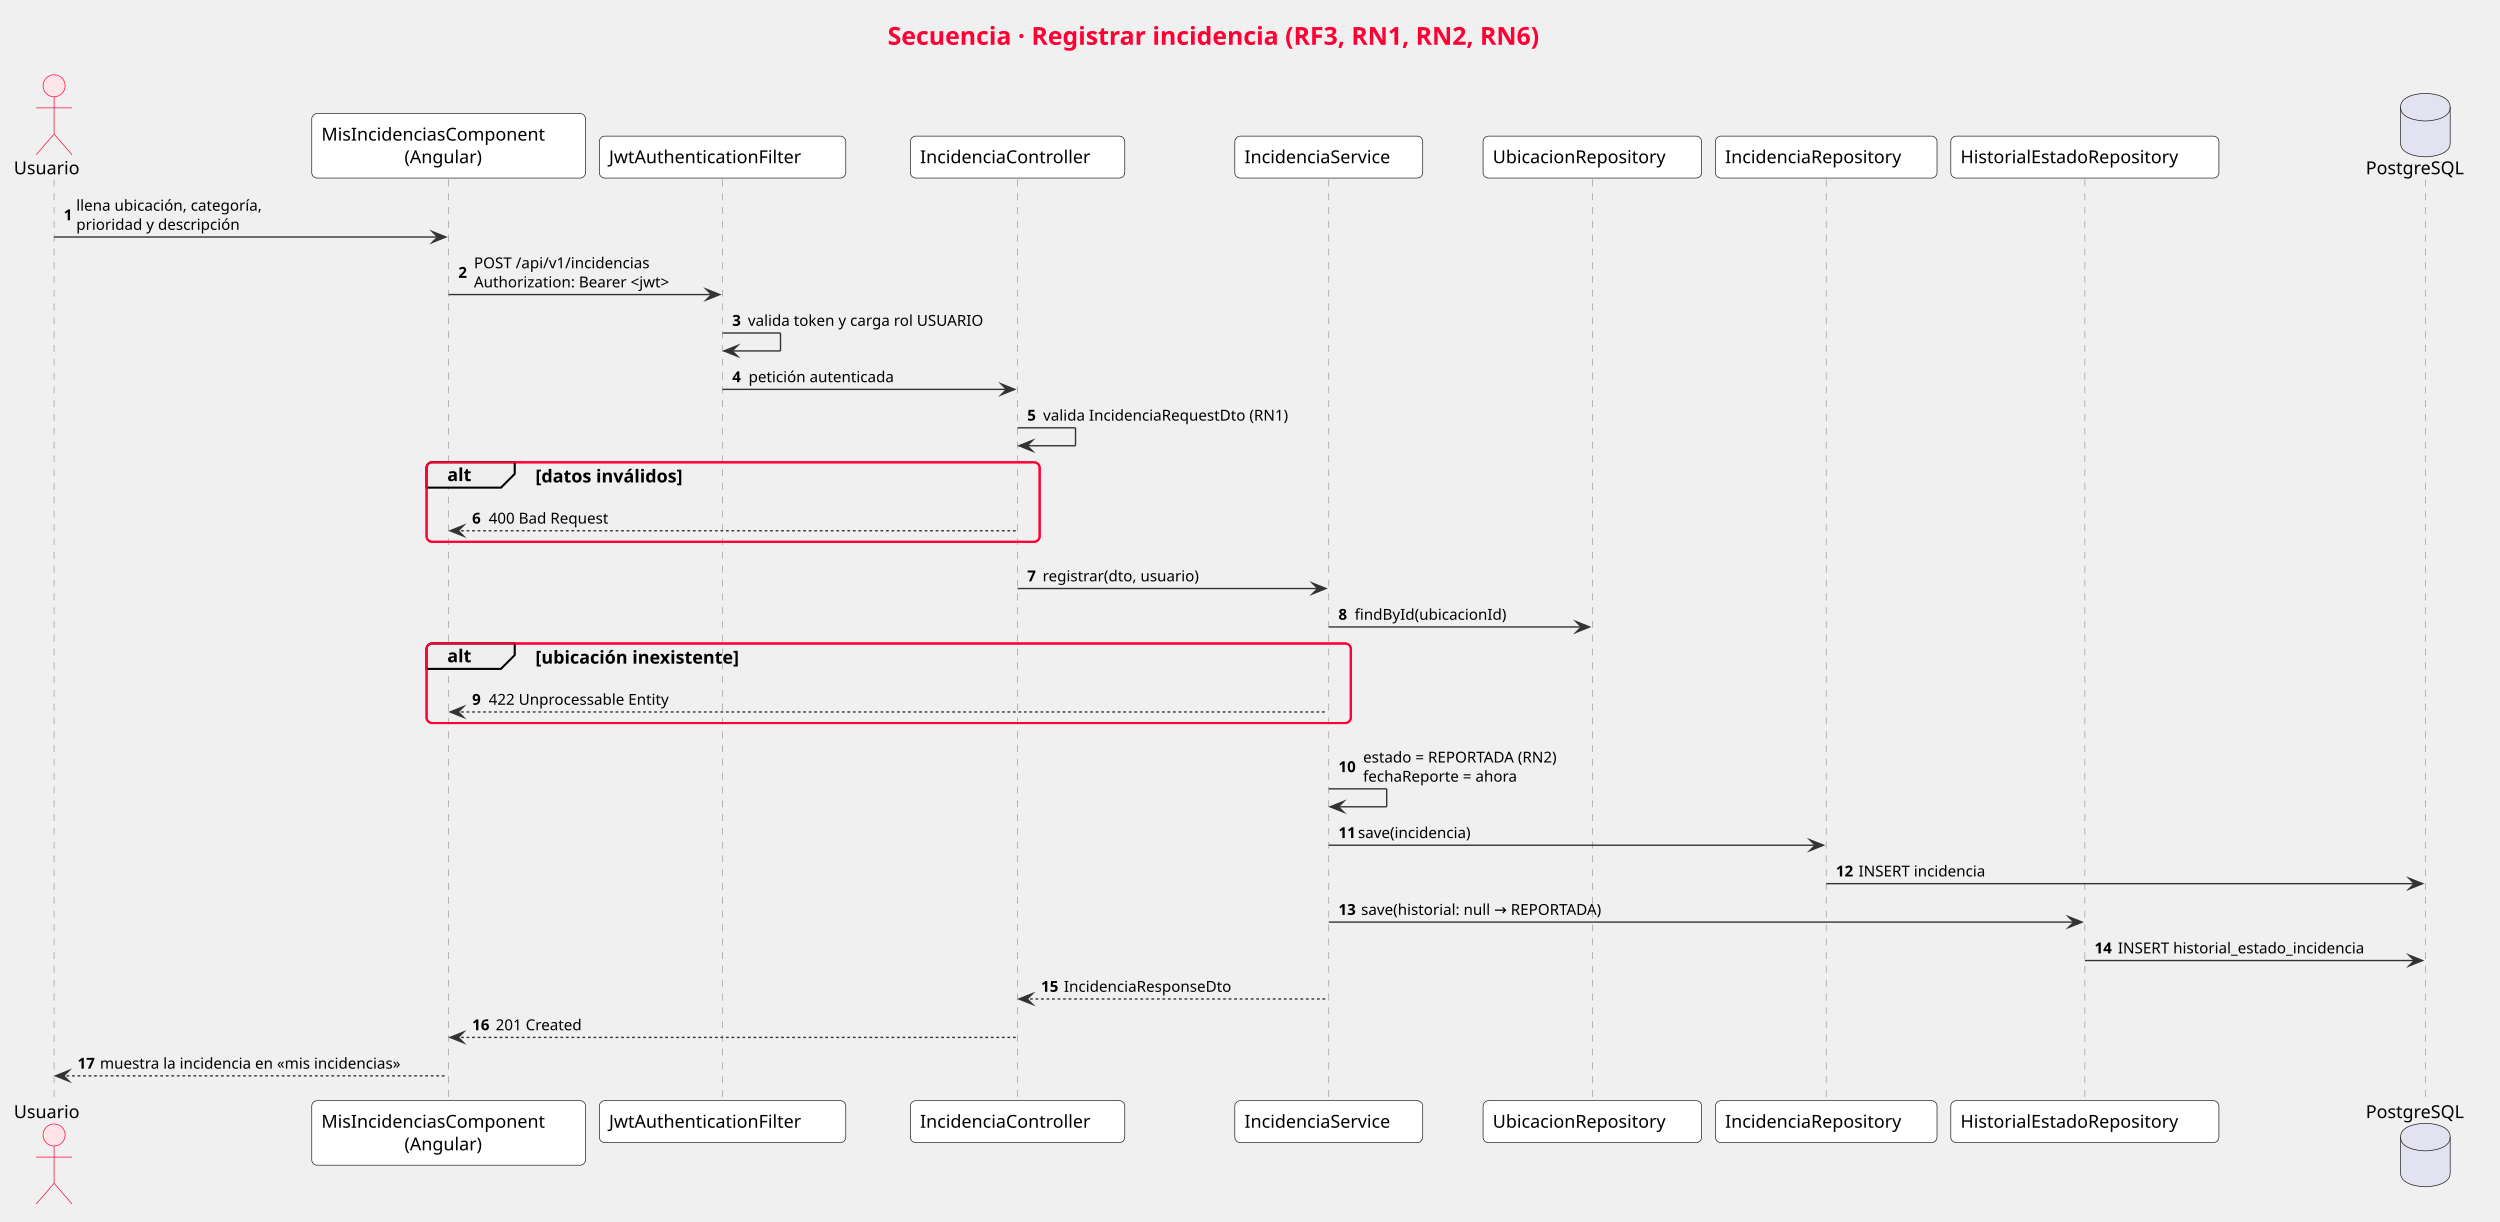
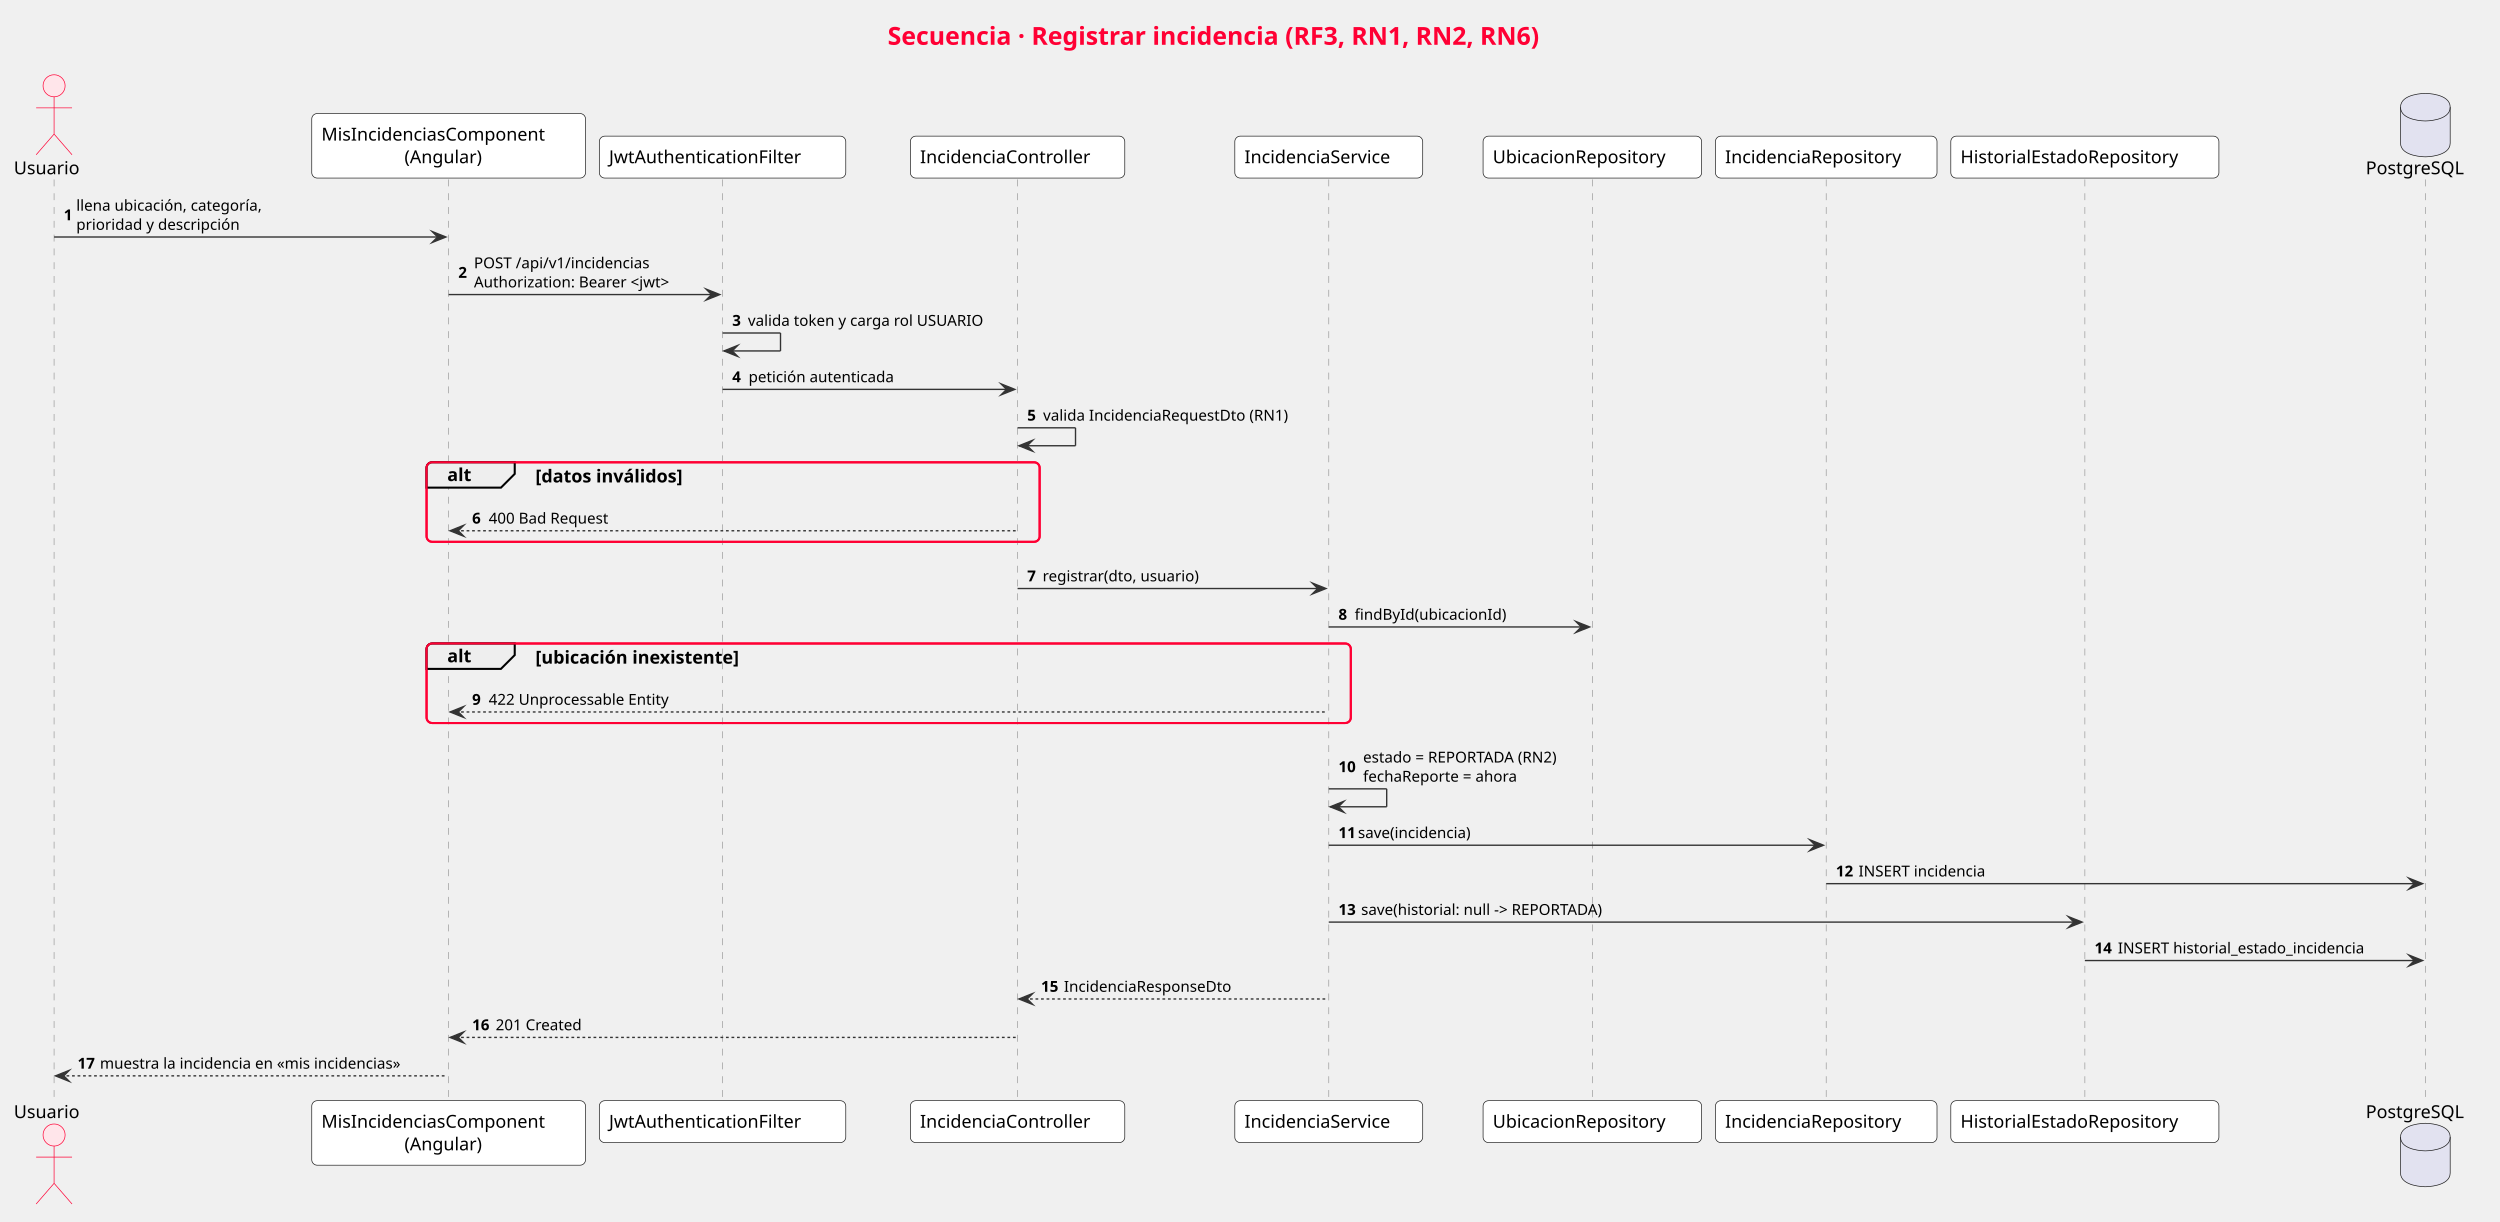
<svg xmlns="http://www.w3.org/2000/svg" version="1.1" data-diagram-type="SEQUENCE" style="width:1812px;height:885px;background:#FFFFFF;" width="1812px" height="885px" viewBox="0 0 1812 885" zoomAndPan="magnify" preserveAspectRatio="none" contentStyleType="text/css">
  <defs />
  <g font-family="sans-serif" lengthAdjust="spacing">
    <g class="title" data-source-line="3">
      <text x="643.365" y="32.46" fill="#FF0034" font-size="18" textLength="523.356" font-weight="700" font-family="Sora">Secuencia · Registrar incidencia (RF3, RN1, RN2, RN6)</text>
    </g>
    <rect x="309.177" y="335.079" width="444.355" height="57.62" fill="none" style="stroke:#FF0034;stroke-width:1.5;" rx="4" ry="4" />
    <rect x="309.177" y="466.419" width="669.904" height="57.62" fill="none" style="stroke:#FF0034;stroke-width:1.5;" rx="4" ry="4" />
    <g class="participant-lifeline" data-qualified-name="Usuario" data-entity-uid="part1" id="part1-lifeline" data-source-line="4">
      <g>
        <rect x="35.702" y="130.06" width="8" height="667.718" fill="#000" fill-opacity="0" />
        <line x1="39.202" y1="130.06" x2="39.202" y2="797.778" style="stroke:#999;stroke-width:0.5;stroke-dasharray:5,5;" />
      </g>
    </g>
    <g class="participant-lifeline" data-qualified-name="UI" data-entity-uid="part2" id="part2-lifeline" data-source-line="5">
      <g>
        <rect x="321.677" y="130.06" width="8" height="667.718" fill="#000" fill-opacity="0" />
        <line x1="325.177" y1="130.06" x2="325.177" y2="797.778" style="stroke:#999;stroke-width:0.5;stroke-dasharray:5,5;" />
      </g>
    </g>
    <g class="participant-lifeline" data-qualified-name="F" data-entity-uid="part3" id="part3-lifeline" data-source-line="6">
      <g>
        <rect x="520.209" y="130.06" width="8" height="667.718" fill="#000" fill-opacity="0" />
        <line x1="523.709" y1="130.06" x2="523.709" y2="797.778" style="stroke:#999;stroke-width:0.5;stroke-dasharray:5,5;" />
      </g>
    </g>
    <g class="participant-lifeline" data-qualified-name="C" data-entity-uid="part4" id="part4-lifeline" data-source-line="7">
      <g>
        <rect x="734.032" y="130.06" width="8" height="667.718" fill="#000" fill-opacity="0" />
        <line x1="737.532" y1="130.06" x2="737.532" y2="797.778" style="stroke:#999;stroke-width:0.5;stroke-dasharray:5,5;" />
      </g>
    </g>
    <g class="participant-lifeline" data-qualified-name="S" data-entity-uid="part5" id="part5-lifeline" data-source-line="8">
      <g>
        <rect x="959.581" y="130.06" width="8" height="667.718" fill="#000" fill-opacity="0" />
        <line x1="963.081" y1="130.06" x2="963.081" y2="797.778" style="stroke:#999;stroke-width:0.5;stroke-dasharray:5,5;" />
      </g>
    </g>
    <g class="participant-lifeline" data-qualified-name="RU" data-entity-uid="part6" id="part6-lifeline" data-source-line="9">
      <g>
        <rect x="1150.638" y="130.06" width="8" height="667.718" fill="#000" fill-opacity="0" />
        <line x1="1154.138" y1="130.06" x2="1154.138" y2="797.778" style="stroke:#999;stroke-width:0.5;stroke-dasharray:5,5;" />
      </g>
    </g>
    <g class="participant-lifeline" data-qualified-name="RI" data-entity-uid="part7" id="part7-lifeline" data-source-line="10">
      <g>
        <rect x="1320.14" y="130.06" width="8" height="667.718" fill="#000" fill-opacity="0" />
        <line x1="1323.64" y1="130.06" x2="1323.64" y2="797.778" style="stroke:#999;stroke-width:0.5;stroke-dasharray:5,5;" />
      </g>
    </g>
    <g class="participant-lifeline" data-qualified-name="RH" data-entity-uid="part8" id="part8-lifeline" data-source-line="11">
      <g>
        <rect x="1507.602" y="130.06" width="8" height="667.718" fill="#000" fill-opacity="0" />
        <line x1="1511.102" y1="130.06" x2="1511.102" y2="797.778" style="stroke:#999;stroke-width:0.5;stroke-dasharray:5,5;" />
      </g>
    </g>
    <g class="participant-lifeline" data-qualified-name="BD" data-entity-uid="part9" id="part9-lifeline" data-source-line="12">
      <g>
        <rect x="1754.396" y="130.06" width="8" height="667.718" fill="#000" fill-opacity="0" />
        <line x1="1757.896" y1="130.06" x2="1757.896" y2="797.778" style="stroke:#999;stroke-width:0.5;stroke-dasharray:5,5;" />
      </g>
    </g>
    <g class="participant participant-head" data-qualified-name="Usuario" data-entity-uid="part1" id="part1-head" data-source-line="4">
      <text x="10" y="126.29" fill="#000" font-size="13" textLength="52.403" font-family="Sora">Usuario</text>
      <ellipse cx="39.202" cy="62.18" rx="8" ry="8" fill="#FFE5EA" style="stroke:#FF0034;stroke-width:0.5;" />
      <path d="M39.202,70.18 L39.202,97.18 M26.202,78.18 L52.202,78.18 M39.202,97.18 L26.202,112.18 M39.202,97.18 L52.202,112.18" style="stroke:#FF0034;stroke-width:0.5;" fill="none" />
    </g>
    <g class="participant participant-head" data-qualified-name="UI" data-entity-uid="part2" id="part2-head" data-source-line="5">
      <rect x="225.955" y="82.3" width="198.444" height="46.76" fill="#FFF" style="stroke:#1A1A1A;stroke-width:0.5;" rx="4" ry="4" />
      <text x="232.955" y="101.91" fill="#000" font-size="13" textLength="184.444" font-family="Sora">MisIncidenciasComponent</text>
      <text x="293.132" y="118.29" fill="#000" font-size="13" textLength="64.09" font-family="Sora">(Angular)</text>
    </g>
    <g class="participant participant-head" data-qualified-name="F" data-entity-uid="part3" id="part3-head" data-source-line="6">
      <rect x="434.399" y="98.68" width="178.619" height="30.38" fill="#FFF" style="stroke:#1A1A1A;stroke-width:0.5;" rx="4" ry="4" />
      <text x="441.399" y="118.29" fill="#000" font-size="13" textLength="164.619" font-family="Sora">JwtAuthenticationFilter</text>
    </g>
    <g class="participant participant-head" data-qualified-name="C" data-entity-uid="part4" id="part4-head" data-source-line="7">
      <rect x="659.825" y="98.68" width="155.414" height="30.38" fill="#FFF" style="stroke:#1A1A1A;stroke-width:0.5;" rx="4" ry="4" />
      <text x="666.825" y="118.29" fill="#000" font-size="13" textLength="141.414" font-family="Sora">IncidenciaController</text>
    </g>
    <g class="participant participant-head" data-qualified-name="S" data-entity-uid="part5" id="part5-head" data-source-line="8">
      <rect x="894.988" y="98.68" width="136.187" height="30.38" fill="#FFF" style="stroke:#1A1A1A;stroke-width:0.5;" rx="4" ry="4" />
      <text x="901.988" y="118.29" fill="#000" font-size="13" textLength="122.187" font-family="Sora">IncidenciaService</text>
    </g>
    <g class="participant participant-head" data-qualified-name="RU" data-entity-uid="part6" id="part6-head" data-source-line="9">
      <rect x="1074.935" y="98.68" width="158.404" height="30.38" fill="#FFF" style="stroke:#1A1A1A;stroke-width:0.5;" rx="4" ry="4" />
      <text x="1081.935" y="118.29" fill="#000" font-size="13" textLength="144.404" font-family="Sora">UbicacionRepository</text>
    </g>
    <g class="participant participant-head" data-qualified-name="RI" data-entity-uid="part7" id="part7-head" data-source-line="10">
      <rect x="1243.34" y="98.68" width="160.601" height="30.38" fill="#FFF" style="stroke:#1A1A1A;stroke-width:0.5;" rx="4" ry="4" />
      <text x="1250.34" y="118.29" fill="#000" font-size="13" textLength="146.601" font-family="Sora">IncidenciaRepository</text>
    </g>
    <g class="participant participant-head" data-qualified-name="RH" data-entity-uid="part8" id="part8-head" data-source-line="11">
      <rect x="1413.941" y="98.68" width="194.323" height="30.38" fill="#FFF" style="stroke:#1A1A1A;stroke-width:0.5;" rx="4" ry="4" />
      <text x="1420.941" y="118.29" fill="#000" font-size="13" textLength="180.323" font-family="Sora">HistorialEstadoRepository</text>
    </g>
    <g class="participant participant-head" data-qualified-name="BD" data-entity-uid="part9" id="part9-head" data-source-line="12">
      <text x="1714.707" y="126.29" fill="#000" font-size="13" textLength="80.379" font-family="Sora">PostgreSQL</text>
      <path d="M1739.896,77.68 C1739.896,67.68 1757.896,67.68 1757.896,67.68 C1757.896,67.68 1775.896,67.68 1775.896,77.68 L1775.896,103.68 C1775.896,113.68 1757.896,113.68 1757.896,113.68 C1757.896,113.68 1739.896,113.68 1739.896,103.68 L1739.896,77.68" style="stroke:#1A1A1A;stroke-width:0.5;" fill="#E2E2F0" />
      <path d="M1739.896,77.68 C1739.896,87.68 1757.896,87.68 1757.896,87.68 C1757.896,87.68 1775.896,87.68 1775.896,77.68" style="stroke:#1A1A1A;stroke-width:0.5;" fill="none" />
    </g>
    <g class="participant participant-tail" data-qualified-name="Usuario" data-entity-uid="part1" id="part1-tail" data-source-line="4">
      <text x="10" y="810.388" fill="#000" font-size="13" textLength="52.403" font-family="Sora">Usuario</text>
      <ellipse cx="39.202" cy="822.658" rx="8" ry="8" fill="#FFE5EA" style="stroke:#FF0034;stroke-width:0.5;" />
      <path d="M39.202,830.658 L39.202,857.658 M26.202,838.658 L52.202,838.658 M39.202,857.658 L26.202,872.658 M39.202,857.658 L52.202,872.658" style="stroke:#FF0034;stroke-width:0.5;" fill="none" />
    </g>
    <g class="participant participant-tail" data-qualified-name="UI" data-entity-uid="part2" id="part2-tail" data-source-line="5">
      <rect x="225.955" y="797.778" width="198.444" height="46.76" fill="#FFF" style="stroke:#1A1A1A;stroke-width:0.5;" rx="4" ry="4" />
      <text x="232.955" y="817.388" fill="#000" font-size="13" textLength="184.444" font-family="Sora">MisIncidenciasComponent</text>
      <text x="293.132" y="833.768" fill="#000" font-size="13" textLength="64.09" font-family="Sora">(Angular)</text>
    </g>
    <g class="participant participant-tail" data-qualified-name="F" data-entity-uid="part3" id="part3-tail" data-source-line="6">
      <rect x="434.399" y="797.778" width="178.619" height="30.38" fill="#FFF" style="stroke:#1A1A1A;stroke-width:0.5;" rx="4" ry="4" />
      <text x="441.399" y="817.388" fill="#000" font-size="13" textLength="164.619" font-family="Sora">JwtAuthenticationFilter</text>
    </g>
    <g class="participant participant-tail" data-qualified-name="C" data-entity-uid="part4" id="part4-tail" data-source-line="7">
      <rect x="659.825" y="797.778" width="155.414" height="30.38" fill="#FFF" style="stroke:#1A1A1A;stroke-width:0.5;" rx="4" ry="4" />
      <text x="666.825" y="817.388" fill="#000" font-size="13" textLength="141.414" font-family="Sora">IncidenciaController</text>
    </g>
    <g class="participant participant-tail" data-qualified-name="S" data-entity-uid="part5" id="part5-tail" data-source-line="8">
      <rect x="894.988" y="797.778" width="136.187" height="30.38" fill="#FFF" style="stroke:#1A1A1A;stroke-width:0.5;" rx="4" ry="4" />
      <text x="901.988" y="817.388" fill="#000" font-size="13" textLength="122.187" font-family="Sora">IncidenciaService</text>
    </g>
    <g class="participant participant-tail" data-qualified-name="RU" data-entity-uid="part6" id="part6-tail" data-source-line="9">
      <rect x="1074.935" y="797.778" width="158.404" height="30.38" fill="#FFF" style="stroke:#1A1A1A;stroke-width:0.5;" rx="4" ry="4" />
      <text x="1081.935" y="817.388" fill="#000" font-size="13" textLength="144.404" font-family="Sora">UbicacionRepository</text>
    </g>
    <g class="participant participant-tail" data-qualified-name="RI" data-entity-uid="part7" id="part7-tail" data-source-line="10">
      <rect x="1243.34" y="797.778" width="160.601" height="30.38" fill="#FFF" style="stroke:#1A1A1A;stroke-width:0.5;" rx="4" ry="4" />
      <text x="1250.34" y="817.388" fill="#000" font-size="13" textLength="146.601" font-family="Sora">IncidenciaRepository</text>
    </g>
    <g class="participant participant-tail" data-qualified-name="RH" data-entity-uid="part8" id="part8-tail" data-source-line="11">
      <rect x="1413.941" y="797.778" width="194.323" height="30.38" fill="#FFF" style="stroke:#1A1A1A;stroke-width:0.5;" rx="4" ry="4" />
      <text x="1420.941" y="817.388" fill="#000" font-size="13" textLength="180.323" font-family="Sora">HistorialEstadoRepository</text>
    </g>
    <g class="participant participant-tail" data-qualified-name="BD" data-entity-uid="part9" id="part9-tail" data-source-line="12">
      <text x="1714.707" y="810.388" fill="#000" font-size="13" textLength="80.379" font-family="Sora">PostgreSQL</text>
      <path d="M1739.896,824.158 C1739.896,814.158 1757.896,814.158 1757.896,814.158 C1757.896,814.158 1775.896,814.158 1775.896,824.158 L1775.896,850.158 C1775.896,860.158 1757.896,860.158 1757.896,860.158 C1757.896,860.158 1739.896,860.158 1739.896,850.158 L1739.896,824.158" style="stroke:#1A1A1A;stroke-width:0.5;" fill="#E2E2F0" />
      <path d="M1739.896,824.158 C1739.896,834.158 1757.896,834.158 1757.896,834.158 C1757.896,834.158 1775.896,834.158 1775.896,824.158" style="stroke:#1A1A1A;stroke-width:0.5;" fill="none" />
    </g>
    <g class="message" data-entity-1="part1" data-entity-2="part2" id="msg1" data-source-line="13">
      <polygon points="313.177,167.78,323.177,171.78,313.177,175.78,317.177,171.78" fill="#333" style="stroke:#333;stroke-width:1;stroke-linejoin:miter;stroke-miterlimit:10;" />
      <line x1="39.202" y1="171.78" x2="319.177" y2="171.78" style="stroke:#333;stroke-width:1;" />
      <text x="46.202" y="159.66" fill="#000" font-size="11" font-weight="700" font-family="Sora">1</text>
      <text x="55.275" y="152.73" fill="#000" font-size="11" textLength="150.842" font-family="Sora">llena ubicación, categoría,</text>
      <text x="55.275" y="166.59" fill="#000" font-size="11" textLength="134.21" font-family="Sora">prioridad y descripción</text>
    </g>
    <g class="message" data-entity-1="part2" data-entity-2="part3" id="msg2" data-source-line="14">
      <polygon points="511.709,209.499,521.709,213.499,511.709,217.499,515.709,213.499" fill="#333" style="stroke:#333;stroke-width:1;stroke-linejoin:miter;stroke-miterlimit:10;" />
      <line x1="325.177" y1="213.499" x2="517.709" y2="213.499" style="stroke:#333;stroke-width:1;" />
      <text x="332.177" y="201.38" fill="#000" font-size="11" font-weight="700" font-family="Sora">2</text>
      <text x="343.517" y="194.45" fill="#000" font-size="11" textLength="143.703" font-family="Sora">POST /api/v1/incidencias</text>
      <text x="343.517" y="208.309" fill="#000" font-size="11" textLength="156.309" font-family="Sora">Authorization: Bearer &lt;jwt&gt;</text>
    </g>
    <g class="message" data-entity-1="part3" data-entity-2="part3" id="msg3" data-source-line="15">
      <line x1="523.709" y1="241.359" x2="565.709" y2="241.359" style="stroke:#333;stroke-width:1;" />
      <line x1="565.709" y1="241.359" x2="565.709" y2="254.359" style="stroke:#333;stroke-width:1;" />
      <line x1="524.709" y1="254.359" x2="565.709" y2="254.359" style="stroke:#333;stroke-width:1;" />
      <polygon points="534.709,250.359,524.709,254.359,534.709,258.359,530.709,254.359" fill="#333" style="stroke:#333;stroke-width:1;stroke-linejoin:miter;stroke-miterlimit:10;" />
      <text x="530.709" y="236.169" fill="#000" font-size="11" font-weight="700" font-family="Sora">3</text>
      <text x="542.07" y="236.169" fill="#000" font-size="11" textLength="188.462" font-family="Sora">valida token y carga rol USUARIO</text>
    </g>
    <g class="message" data-entity-1="part3" data-entity-2="part4" id="msg4" data-source-line="16">
      <polygon points="725.532,278.219,735.532,282.219,725.532,286.219,729.532,282.219" fill="#333" style="stroke:#333;stroke-width:1;stroke-linejoin:miter;stroke-miterlimit:10;" />
      <line x1="523.709" y1="282.219" x2="731.532" y2="282.219" style="stroke:#333;stroke-width:1;" />
      <text x="530.709" y="277.029" fill="#000" font-size="11" font-weight="700" font-family="Sora">4</text>
      <text x="542.554" y="277.029" fill="#000" font-size="11" textLength="119.679" font-family="Sora">petición autenticada</text>
    </g>
    <g class="message" data-entity-1="part4" data-entity-2="part4" id="msg5" data-source-line="17">
      <line x1="737.532" y1="310.079" x2="779.532" y2="310.079" style="stroke:#333;stroke-width:1;" />
      <line x1="779.532" y1="310.079" x2="779.532" y2="323.079" style="stroke:#333;stroke-width:1;" />
      <line x1="738.532" y1="323.079" x2="779.532" y2="323.079" style="stroke:#333;stroke-width:1;" />
      <polygon points="748.532,319.079,738.532,323.079,748.532,327.079,744.532,323.079" fill="#333" style="stroke:#333;stroke-width:1;stroke-linejoin:miter;stroke-miterlimit:10;" />
      <text x="744.532" y="304.889" fill="#000" font-size="11" font-weight="700" font-family="Sora">5</text>
      <text x="756.037" y="304.889" fill="#000" font-size="11" textLength="200.044" font-family="Sora">valida IncidenciaRequestDto (RN1)</text>
    </g>
    <path d="M313.177,335.079 L373.076,335.079 L373.076,343.459 L363.076,353.459 L309.177,353.459 L309.177,339.079 A4,4 0 0 1 313.177,335.079" style="stroke:#000;stroke-width:1.5;" fill="#EEE" />
    <rect x="309.177" y="335.079" width="444.355" height="57.62" fill="none" style="stroke:#FF0034;stroke-width:1.5;" rx="4" ry="4" />
    <text x="324.177" y="348.689" fill="#000" font-size="13" textLength="18.899" font-weight="700" font-family="Sora">alt</text>
    <text x="388.076" y="349.689" fill="#000" font-size="13" textLength="121.069" font-weight="700" font-family="Sora">[datos inválidos]</text>
    <g class="message" data-entity-1="part4" data-entity-2="part2" id="msg6" data-source-line="19">
      <polygon points="336.177,380.699,326.177,384.699,336.177,388.699,332.177,384.699" fill="#333" style="stroke:#333;stroke-width:1;stroke-linejoin:miter;stroke-miterlimit:10;" />
      <line x1="330.177" y1="384.699" x2="736.532" y2="384.699" style="stroke:#333;stroke-width:1;stroke-dasharray:2,2;" />
      <text x="342.177" y="379.509" fill="#000" font-size="11" font-weight="700" font-family="Sora">6</text>
      <text x="354.177" y="379.509" fill="#000" font-size="11" textLength="98.823" font-family="Sora">400 Bad Request</text>
    </g>
    <g class="message" data-entity-1="part4" data-entity-2="part5" id="msg7" data-source-line="21">
      <polygon points="951.081,422.559,961.081,426.559,951.081,430.559,955.081,426.559" fill="#333" style="stroke:#333;stroke-width:1;stroke-linejoin:miter;stroke-miterlimit:10;" />
      <line x1="737.532" y1="426.559" x2="957.081" y2="426.559" style="stroke:#333;stroke-width:1;" />
      <text x="744.532" y="421.369" fill="#000" font-size="11" font-weight="700" font-family="Sora">7</text>
      <text x="755.674" y="421.369" fill="#000" font-size="11" textLength="126.961" font-family="Sora">registrar(dto, usuario)</text>
    </g>
    <g class="message" data-entity-1="part5" data-entity-2="part6" id="msg8" data-source-line="22">
      <polygon points="1142.138,450.419,1152.138,454.419,1142.138,458.419,1146.138,454.419" fill="#333" style="stroke:#333;stroke-width:1;stroke-linejoin:miter;stroke-miterlimit:10;" />
      <line x1="963.081" y1="454.419" x2="1148.138" y2="454.419" style="stroke:#333;stroke-width:1;" />
      <text x="970.081" y="449.229" fill="#000" font-size="11" font-weight="700" font-family="Sora">8</text>
      <text x="981.872" y="449.229" fill="#000" font-size="11" textLength="126.015" font-family="Sora">findById(ubicacionId)</text>
    </g>
    <path d="M313.177,466.419 L373.076,466.419 L373.076,474.799 L363.076,484.799 L309.177,484.799 L309.177,470.419 A4,4 0 0 1 313.177,466.419" style="stroke:#000;stroke-width:1.5;" fill="#EEE" />
    <rect x="309.177" y="466.419" width="669.904" height="57.62" fill="none" style="stroke:#FF0034;stroke-width:1.5;" rx="4" ry="4" />
    <text x="324.177" y="480.029" fill="#000" font-size="13" textLength="18.899" font-weight="700" font-family="Sora">alt</text>
    <text x="388.076" y="481.029" fill="#000" font-size="13" textLength="166.68" font-weight="700" font-family="Sora">[ubicación inexistente]</text>
    <g class="message" data-entity-1="part5" data-entity-2="part2" id="msg9" data-source-line="24">
      <polygon points="336.177,512.039,326.177,516.039,336.177,520.039,332.177,516.039" fill="#333" style="stroke:#333;stroke-width:1;stroke-linejoin:miter;stroke-miterlimit:10;" />
      <line x1="330.177" y1="516.039" x2="962.081" y2="516.039" style="stroke:#333;stroke-width:1;stroke-dasharray:2,2;" />
      <text x="342.177" y="510.849" fill="#000" font-size="11" font-weight="700" font-family="Sora">9</text>
      <text x="354.177" y="510.849" fill="#000" font-size="11" textLength="145.936" font-family="Sora">422 Unprocessable Entity</text>
    </g>
    <g class="message" data-entity-1="part5" data-entity-2="part5" id="msg10" data-source-line="26">
      <line x1="963.081" y1="571.759" x2="1005.081" y2="571.759" style="stroke:#333;stroke-width:1;" />
      <line x1="1005.081" y1="571.759" x2="1005.081" y2="584.759" style="stroke:#333;stroke-width:1;" />
      <line x1="964.081" y1="584.759" x2="1005.081" y2="584.759" style="stroke:#333;stroke-width:1;" />
      <polygon points="974.081,580.759,964.081,584.759,974.081,588.759,970.081,584.759" fill="#333" style="stroke:#333;stroke-width:1;stroke-linejoin:miter;stroke-miterlimit:10;" />
      <text x="970.081" y="559.639" fill="#000" font-size="11" textLength="13.876" font-weight="700" font-family="Sora">10</text>
      <text x="987.958" y="552.709" fill="#000" font-size="11" textLength="159.18" font-family="Sora">estado = REPORTADA (RN2)</text>
      <text x="987.958" y="566.569" fill="#000" font-size="11" textLength="121.945" font-family="Sora">fechaReporte = ahora</text>
    </g>
    <g class="message" data-entity-1="part5" data-entity-2="part7" id="msg11" data-source-line="27">
      <polygon points="1311.64,608.618,1321.64,612.618,1311.64,616.618,1315.64,612.618" fill="#333" style="stroke:#333;stroke-width:1;stroke-linejoin:miter;stroke-miterlimit:10;" />
      <line x1="963.081" y1="612.618" x2="1317.64" y2="612.618" style="stroke:#333;stroke-width:1;" />
      <text x="970.081" y="607.428" fill="#000" font-size="11" textLength="10.147" font-weight="700" font-family="Sora">11</text>
      <text x="984.229" y="607.428" fill="#000" font-size="11" textLength="95.644" font-family="Sora">save(incidencia)</text>
    </g>
    <g class="message" data-entity-1="part7" data-entity-2="part9" id="msg12" data-source-line="28">
      <polygon points="1745.896,636.478,1755.896,640.478,1745.896,644.478,1749.896,640.478" fill="#333" style="stroke:#333;stroke-width:1;stroke-linejoin:miter;stroke-miterlimit:10;" />
      <line x1="1323.64" y1="640.478" x2="1751.896" y2="640.478" style="stroke:#333;stroke-width:1;" />
      <text x="1330.64" y="635.288" fill="#000" font-size="11" textLength="12.413" font-weight="700" font-family="Sora">12</text>
      <text x="1347.054" y="635.288" fill="#000" font-size="11" textLength="104.983" font-family="Sora">INSERT incidencia</text>
    </g>
    <g class="message" data-entity-1="part5" data-entity-2="part8" id="msg13" data-source-line="29">
      <polygon points="1499.102,664.338,1509.102,668.338,1499.102,672.338,1503.102,668.338" fill="#333" style="stroke:#333;stroke-width:1;stroke-linejoin:miter;stroke-miterlimit:10;" />
      <line x1="963.081" y1="668.338" x2="1505.102" y2="668.338" style="stroke:#333;stroke-width:1;" />
      <text x="970.081" y="663.148" fill="#000" font-size="11" textLength="12.435" font-weight="700" font-family="Sora">13</text>
-       <text x="986.517" y="663.148" fill="#000" font-size="11" textLength="196.569" font-family="Sora">save(historial: null → REPORTADA)</text>
+       <text x="986.517" y="663.148" fill="#000" font-size="11" textLength="199.198" font-family="Sora">save(historial: null -&gt; REPORTADA)</text>
    </g>
    <g class="message" data-entity-1="part8" data-entity-2="part9" id="msg14" data-source-line="30">
      <polygon points="1745.896,692.198,1755.896,696.198,1745.896,700.198,1749.896,696.198" fill="#333" style="stroke:#333;stroke-width:1;stroke-linejoin:miter;stroke-miterlimit:10;" />
      <line x1="1511.102" y1="696.198" x2="1751.896" y2="696.198" style="stroke:#333;stroke-width:1;" />
      <text x="1518.102" y="691.008" fill="#000" font-size="11" textLength="12.919" font-weight="700" font-family="Sora">14</text>
      <text x="1535.022" y="691.008" fill="#000" font-size="11" textLength="205.874" font-family="Sora">INSERT historial_estado_incidencia</text>
    </g>
    <g class="message" data-entity-1="part5" data-entity-2="part4" id="msg15" data-source-line="31">
      <polygon points="748.532,720.058,738.532,724.058,748.532,728.058,744.532,724.058" fill="#333" style="stroke:#333;stroke-width:1;stroke-linejoin:miter;stroke-miterlimit:10;" />
      <line x1="742.532" y1="724.058" x2="962.081" y2="724.058" style="stroke:#333;stroke-width:1;stroke-dasharray:2,2;" />
      <text x="754.532" y="718.868" fill="#000" font-size="11" textLength="12.578" font-weight="700" font-family="Sora">15</text>
      <text x="771.111" y="718.868" fill="#000" font-size="11" textLength="138.137" font-family="Sora">IncidenciaResponseDto</text>
    </g>
    <g class="message" data-entity-1="part4" data-entity-2="part2" id="msg16" data-source-line="32">
      <polygon points="336.177,747.918,326.177,751.918,336.177,755.918,332.177,751.918" fill="#333" style="stroke:#333;stroke-width:1;stroke-linejoin:miter;stroke-miterlimit:10;" />
      <line x1="330.177" y1="751.918" x2="736.532" y2="751.918" style="stroke:#333;stroke-width:1;stroke-dasharray:2,2;" />
      <text x="342.177" y="746.728" fill="#000" font-size="11" textLength="13.073" font-weight="700" font-family="Sora">16</text>
      <text x="359.251" y="746.728" fill="#000" font-size="11" textLength="68.914" font-family="Sora">201 Created</text>
    </g>
    <g class="message" data-entity-1="part2" data-entity-2="part1" id="msg17" data-source-line="33">
      <polygon points="50.202,775.778,40.202,779.778,50.202,783.778,46.202,779.778" fill="#333" style="stroke:#333;stroke-width:1;stroke-linejoin:miter;stroke-miterlimit:10;" />
      <line x1="44.202" y1="779.778" x2="324.177" y2="779.778" style="stroke:#333;stroke-width:1;stroke-dasharray:2,2;" />
      <text x="56.202" y="774.588" fill="#000" font-size="11" textLength="12.215" font-weight="700" font-family="Sora">17</text>
      <text x="72.417" y="774.588" fill="#000" font-size="11" textLength="245.76" font-family="Sora">muestra la incidencia en «mis incidencias»</text>
    </g>
  </g>
</svg>
